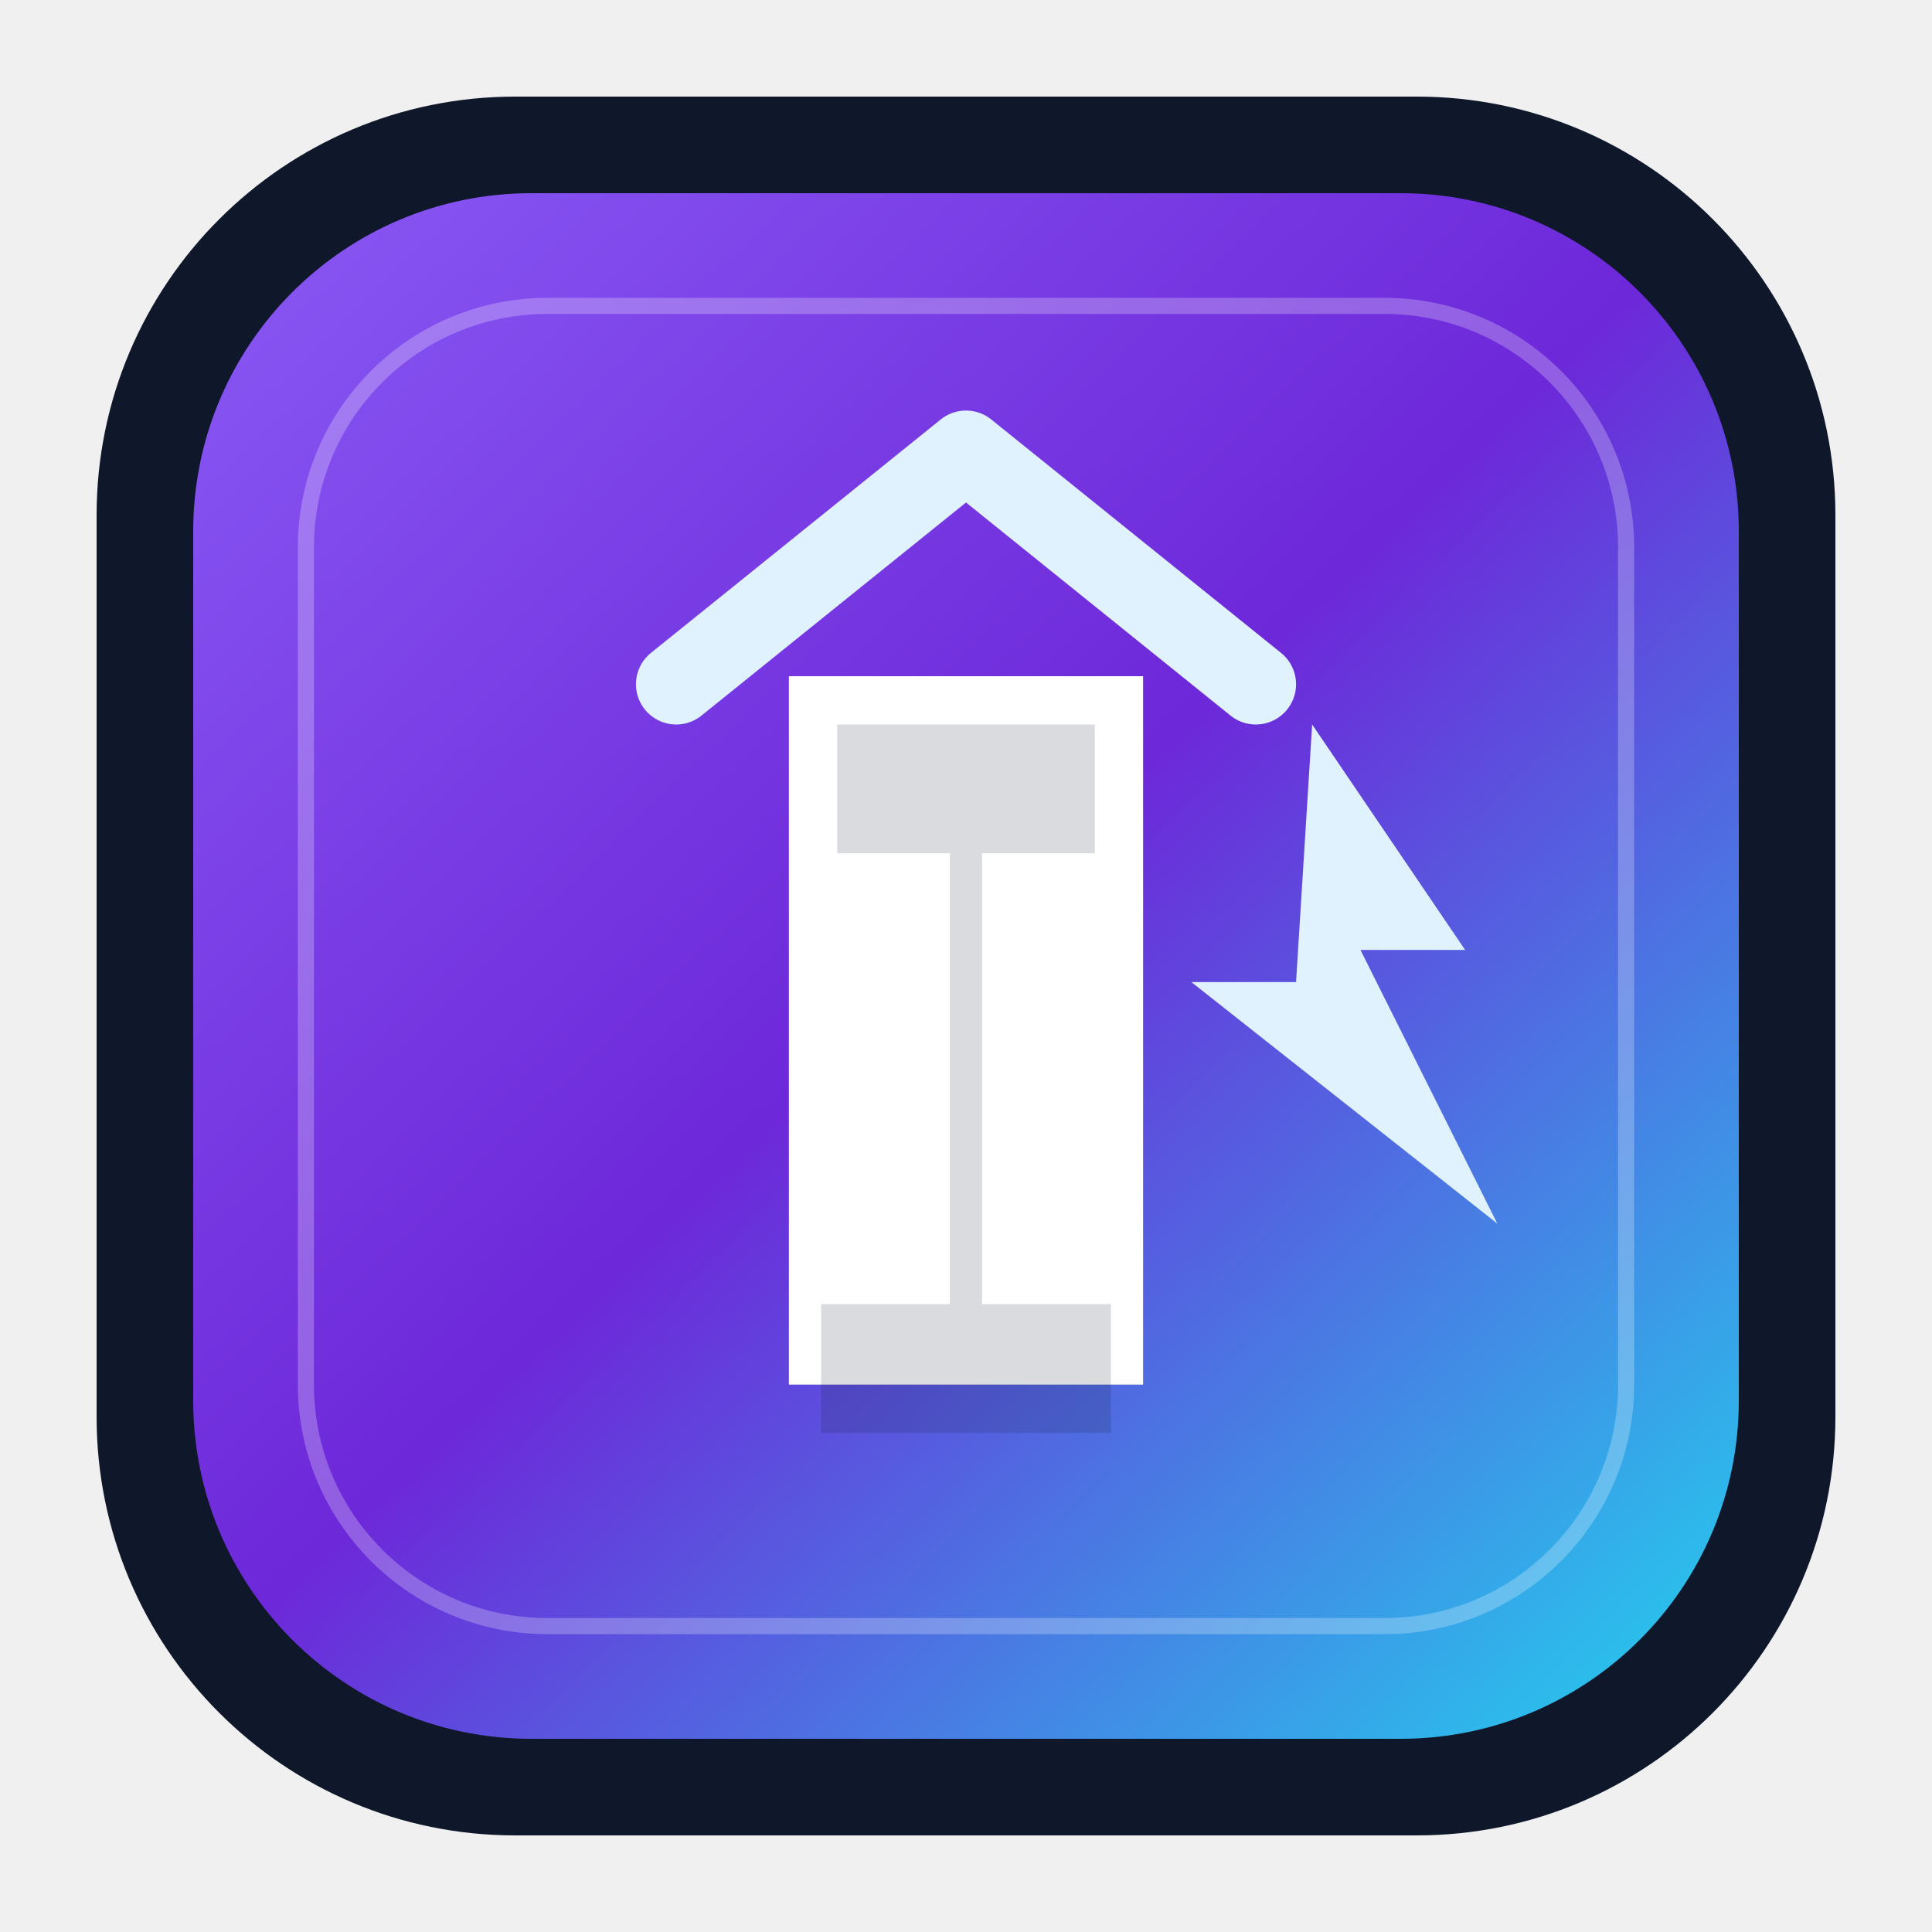
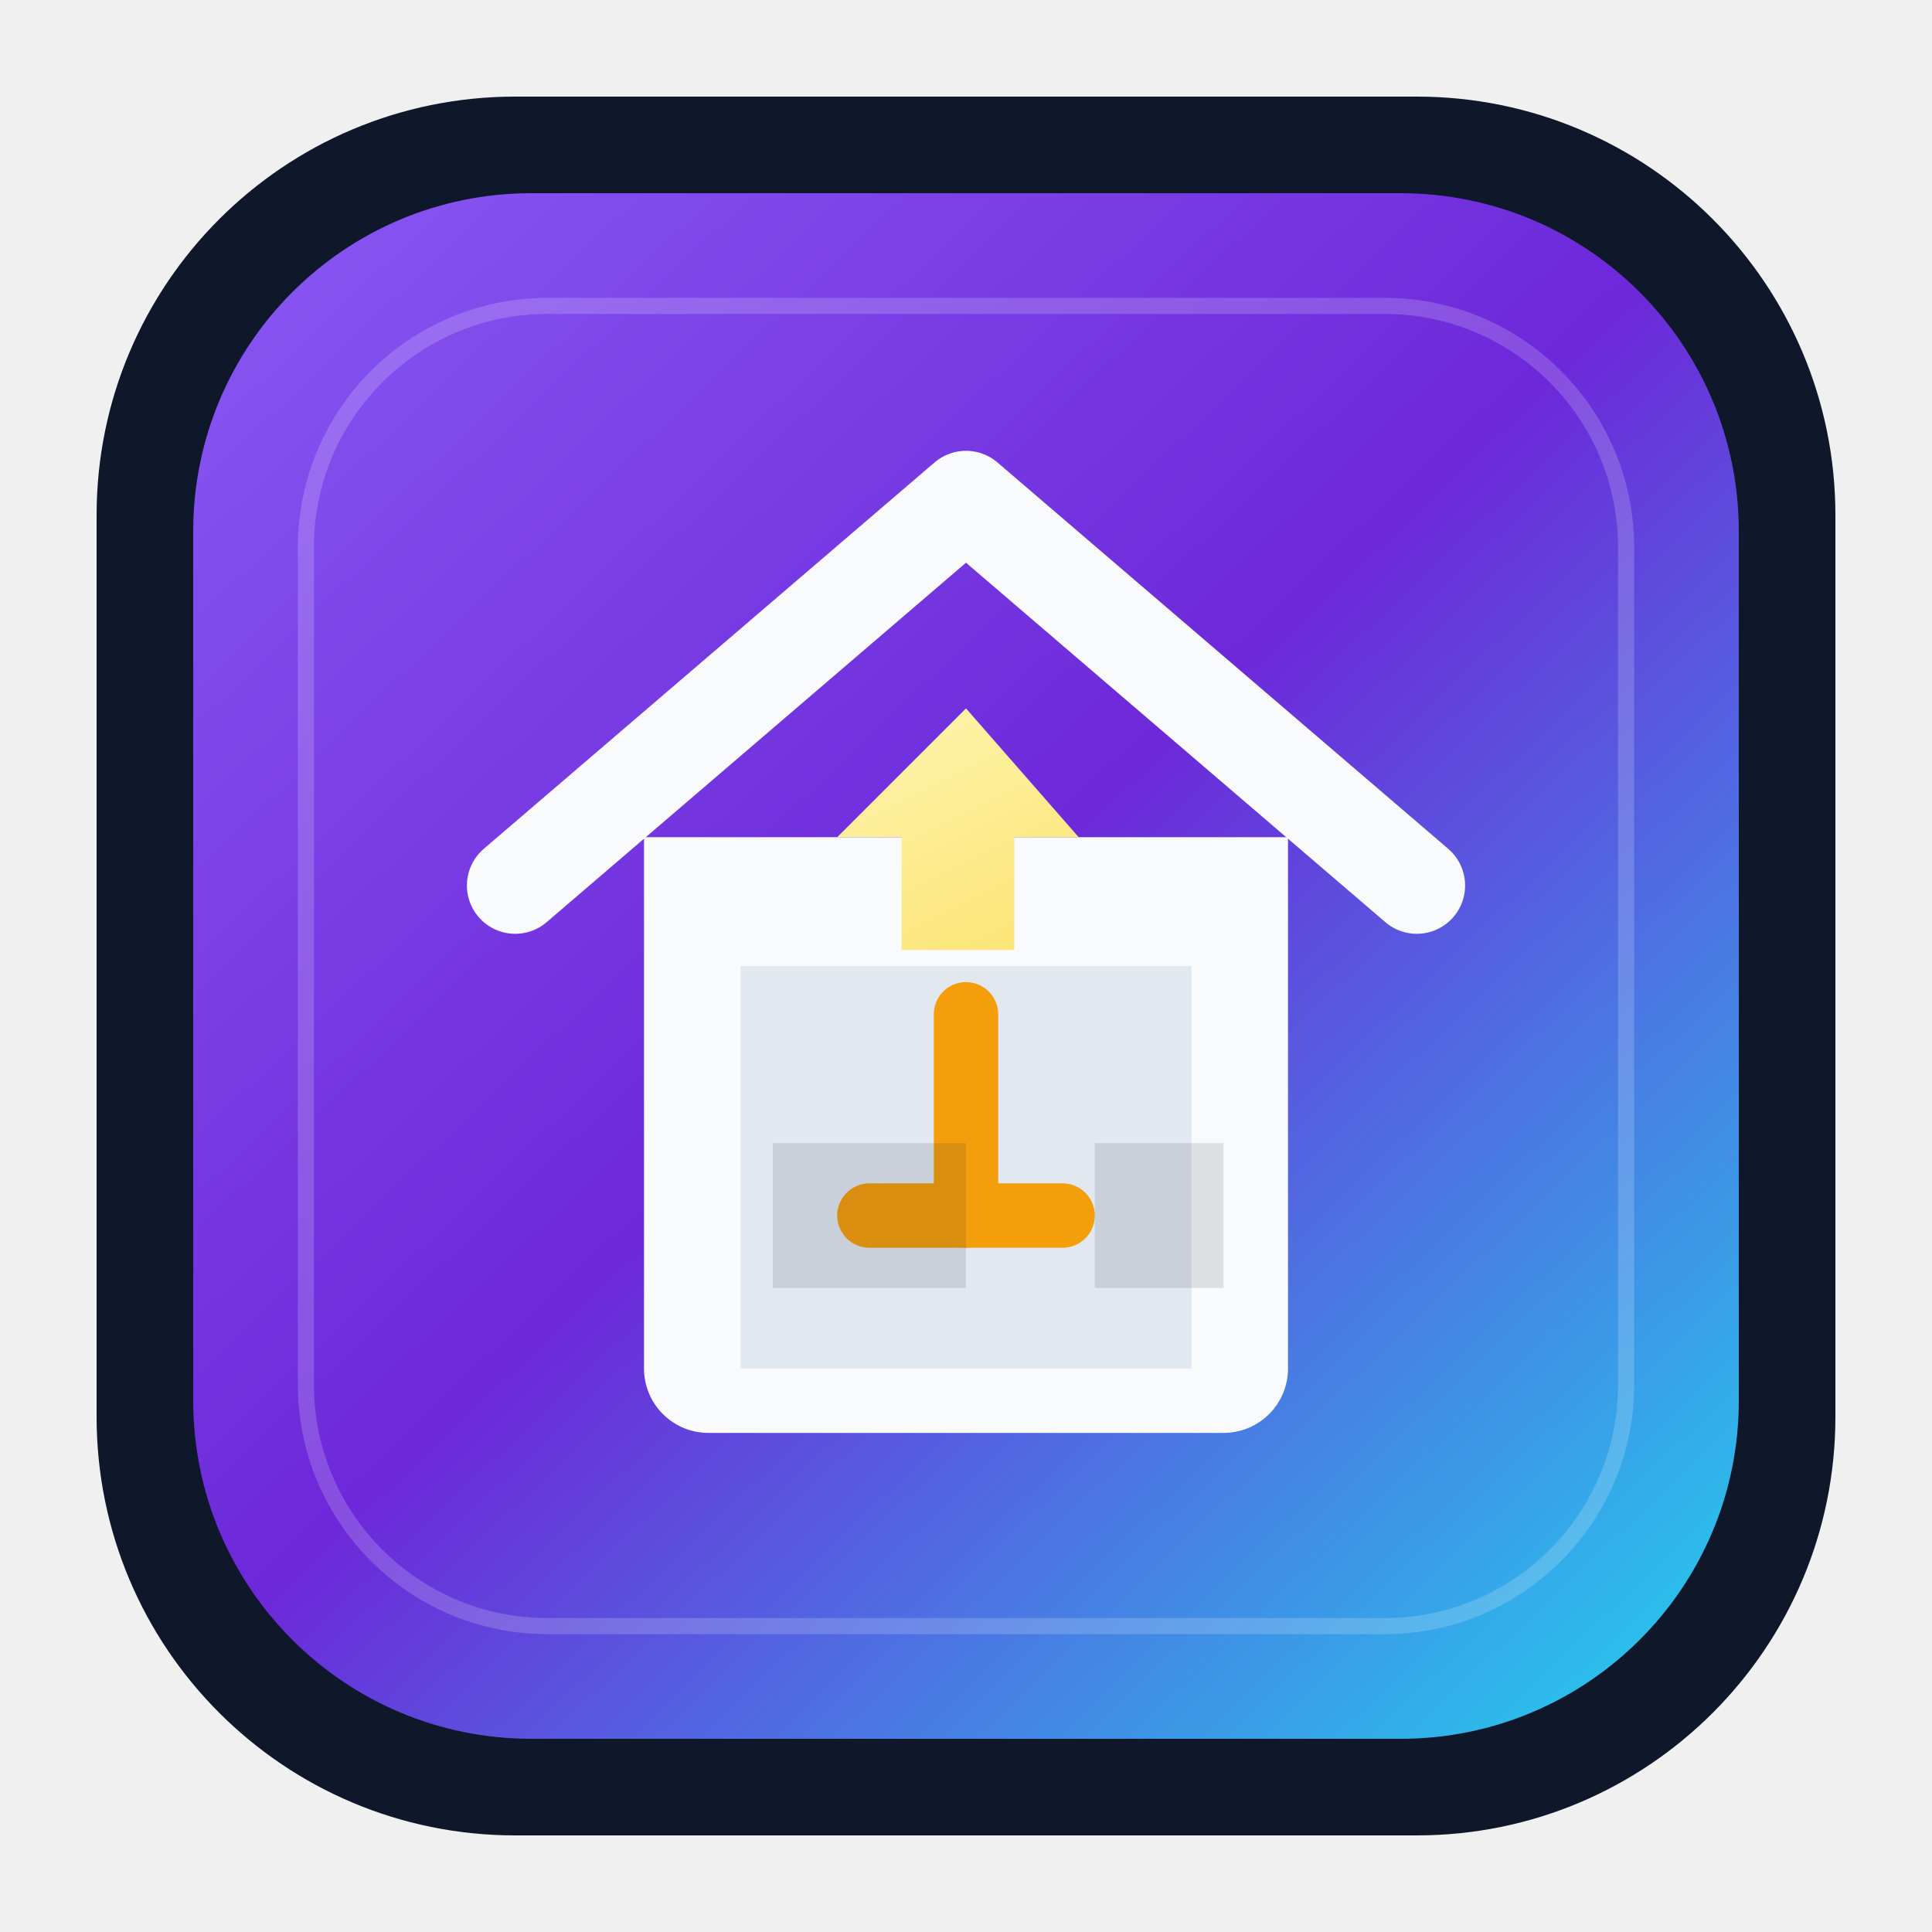
<svg xmlns="http://www.w3.org/2000/svg" width="240" height="240" viewBox="0 0 240 240" fill="none">
  <defs>
-     <linearGradient id="bg" x1="20" y1="20" x2="212" y2="220" gradientUnits="userSpaceOnUse">
+     <linearGradient id="bg" x1="20" y1="18" x2="212" y2="220" gradientUnits="userSpaceOnUse">
      <stop stop-color="#8B5CF6" />
      <stop offset="0.5" stop-color="#6D28D9" />
      <stop offset="1" stop-color="#22D3EE" />
    </linearGradient>
+     <linearGradient id="light" x1="152" y1="70" x2="194" y2="154" gradientUnits="userSpaceOnUse">
+       <stop stop-color="#FDF2A8" />
+       <stop offset="1" stop-color="#FACC15" />
+     </linearGradient>
  </defs>
  <rect x="12" y="12" width="216" height="216" rx="52" fill="#0F172A" />
  <rect x="24" y="24" width="192" height="192" rx="42" fill="url(#bg)" />
-   <rect x="38" y="38" width="164" height="164" rx="30" stroke="rgba(255,255,255,0.25)" stroke-width="2" />
-   <path d="M84 85L120 56L156 85" stroke="#E0F2FE" stroke-width="10" stroke-linecap="round" stroke-linejoin="round" />
-   <path d="M98 84H142V172H98V84Z" fill="white" />
-   <path d="M104 90H136V106H122V162H138V178H102V162H118V106H104V90Z" fill="#0F172A" opacity="0.16" />
-   <path d="M163 90L182 118H169L186 152L148 122H161L163 90Z" fill="#E0F2FE" />
+   <rect x="38" y="38" width="164" height="164" rx="30" stroke="rgba(255,255,255,0.18)" stroke-width="2" />
+   <path d="M64 110L120 62L176 110" stroke="#F8FAFC" stroke-width="12" stroke-linecap="round" stroke-linejoin="round" />
+   <path d="M80 104V170C80 174.418 83.582 178 88 178H152C156.418 178 160 174.418 160 170V104H80Z" fill="#F8FAFC" />
+   <path d="M92 120H148V170H92V120Z" fill="#E2E8F0" />
+   <path d="M120 88L134 104H126V118H112V104H104L120 88Z" fill="url(#light)" />
+   <path d="M120 126V151" stroke="#F59E0B" stroke-width="8" stroke-linecap="round" />
+   <path d="M108 151H132" stroke="#F59E0B" stroke-width="8" stroke-linecap="round" />
+   <path d="M96 142H120V160H96V142Z" fill="#0F172A" opacity="0.12" />
+   <path d="M136 142H152V160H136V142Z" fill="#0F172A" opacity="0.12" />
</svg>
